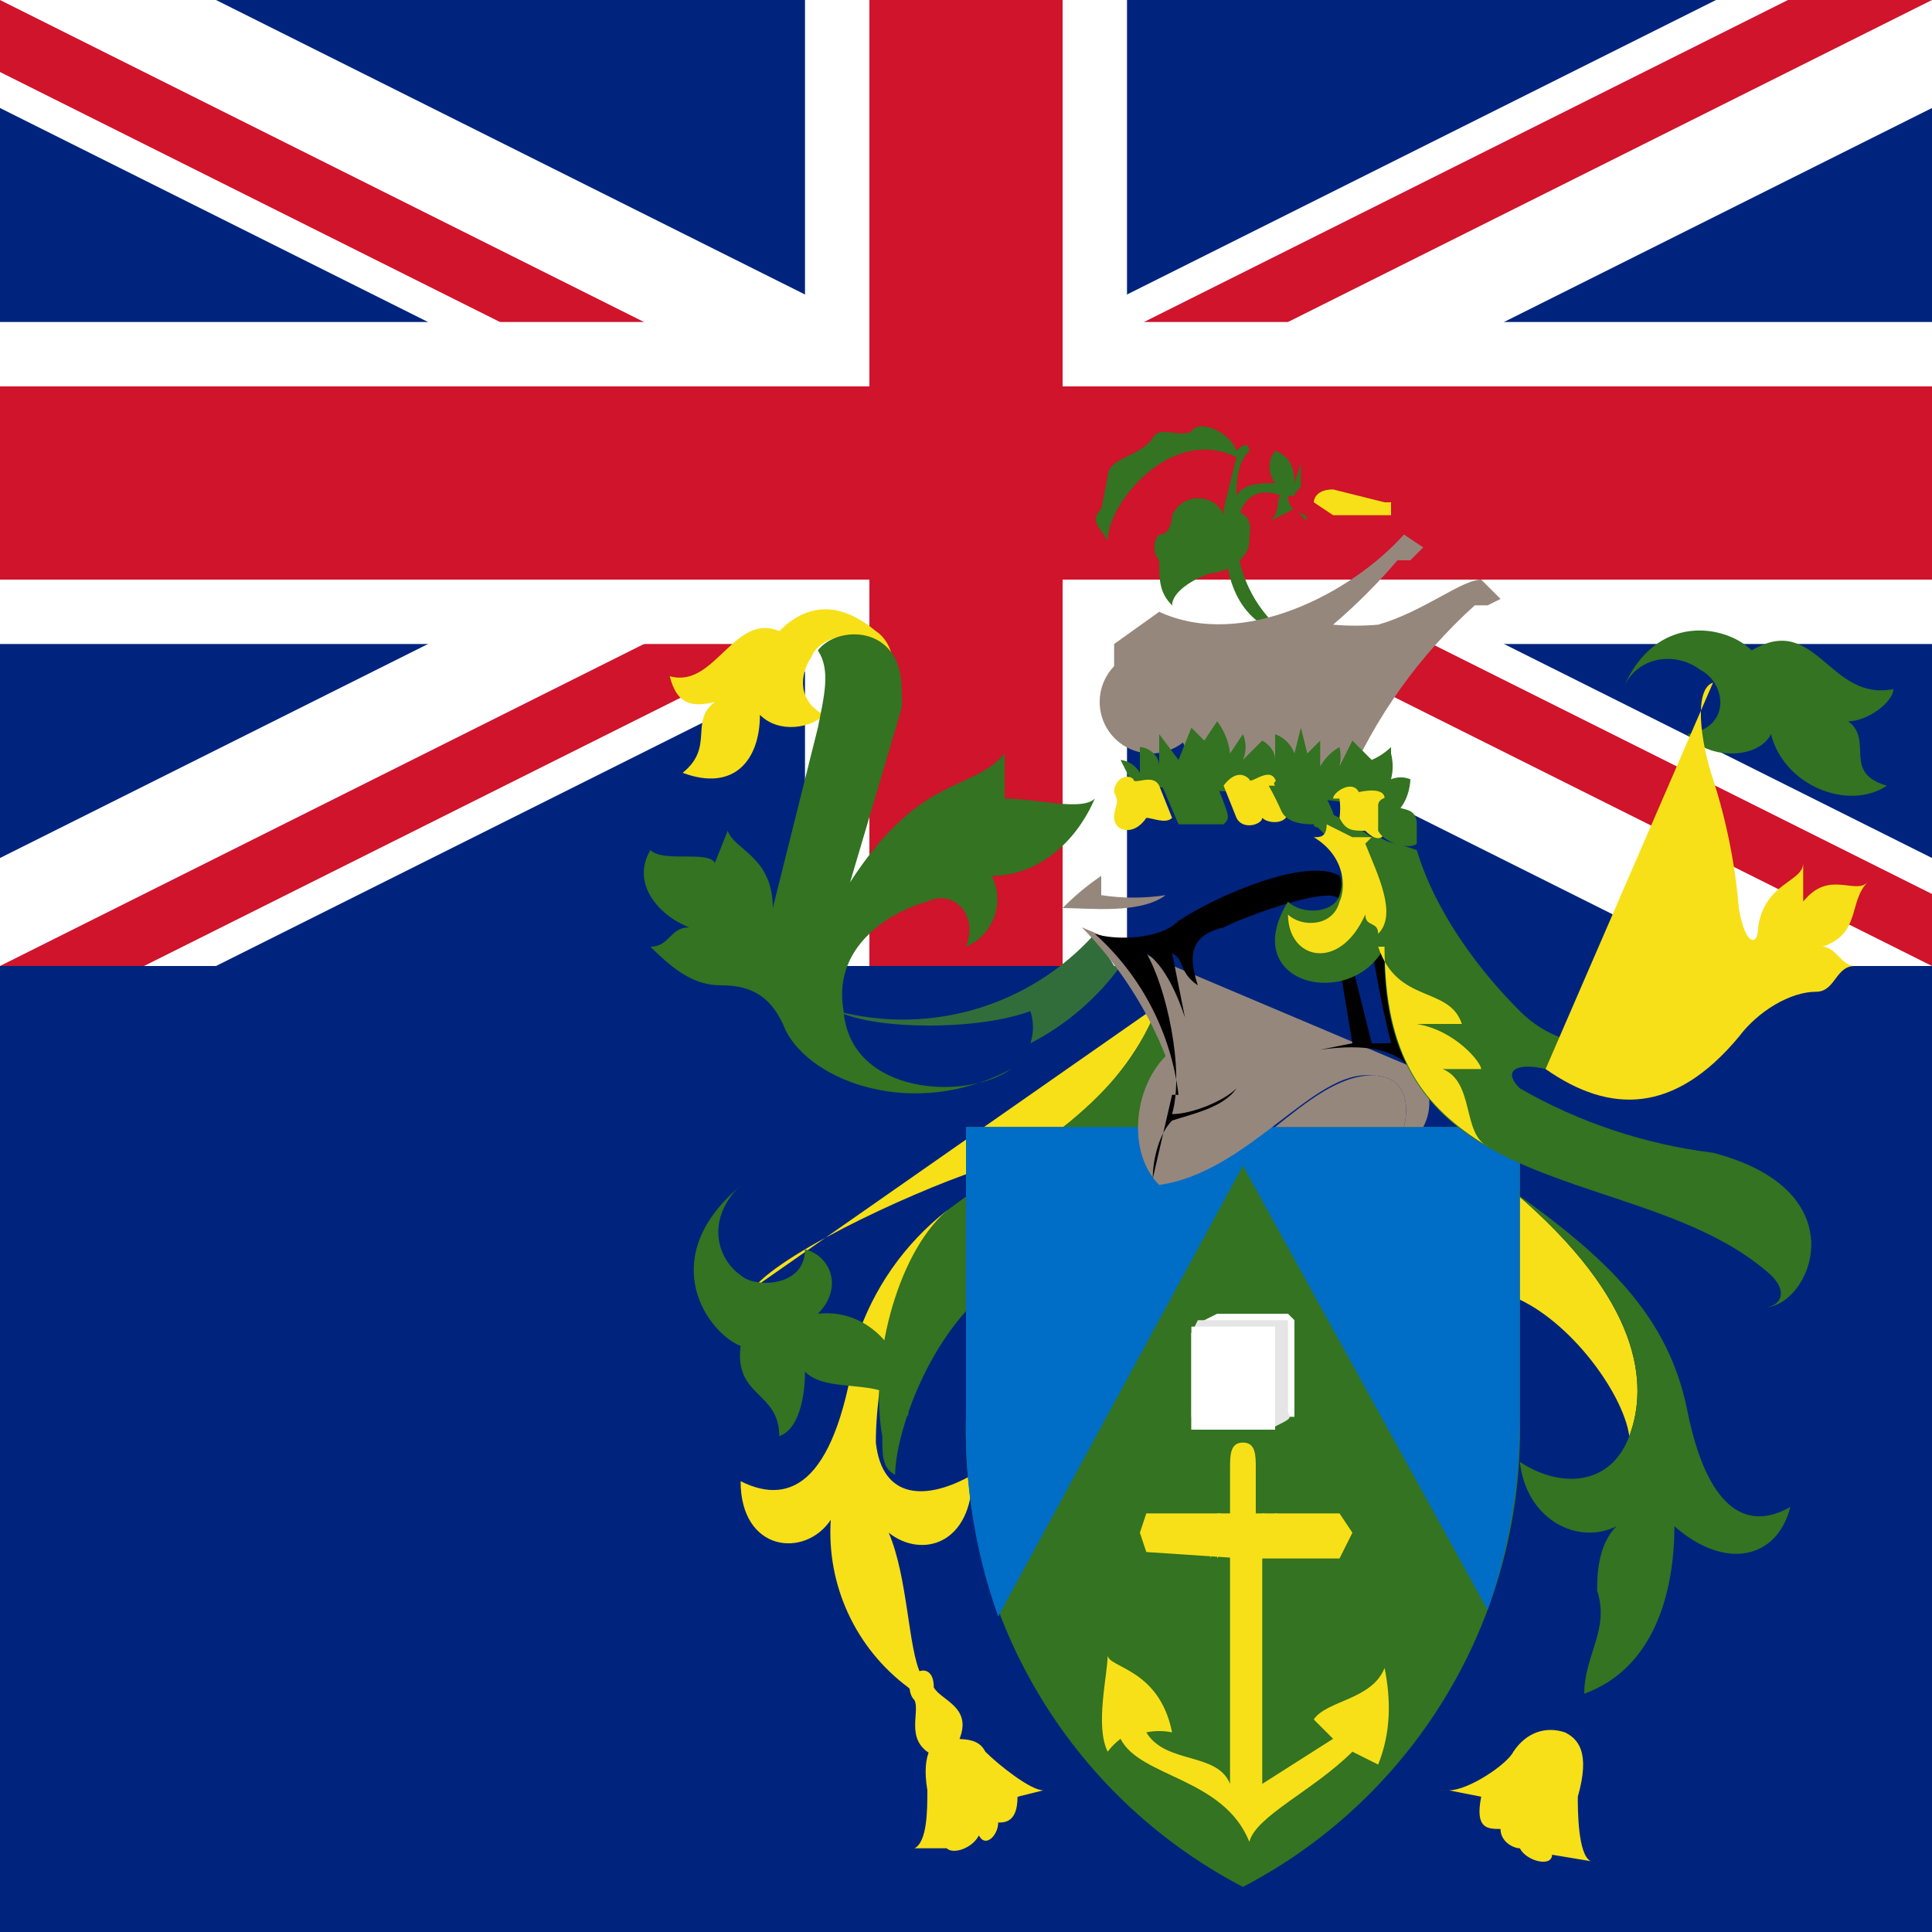
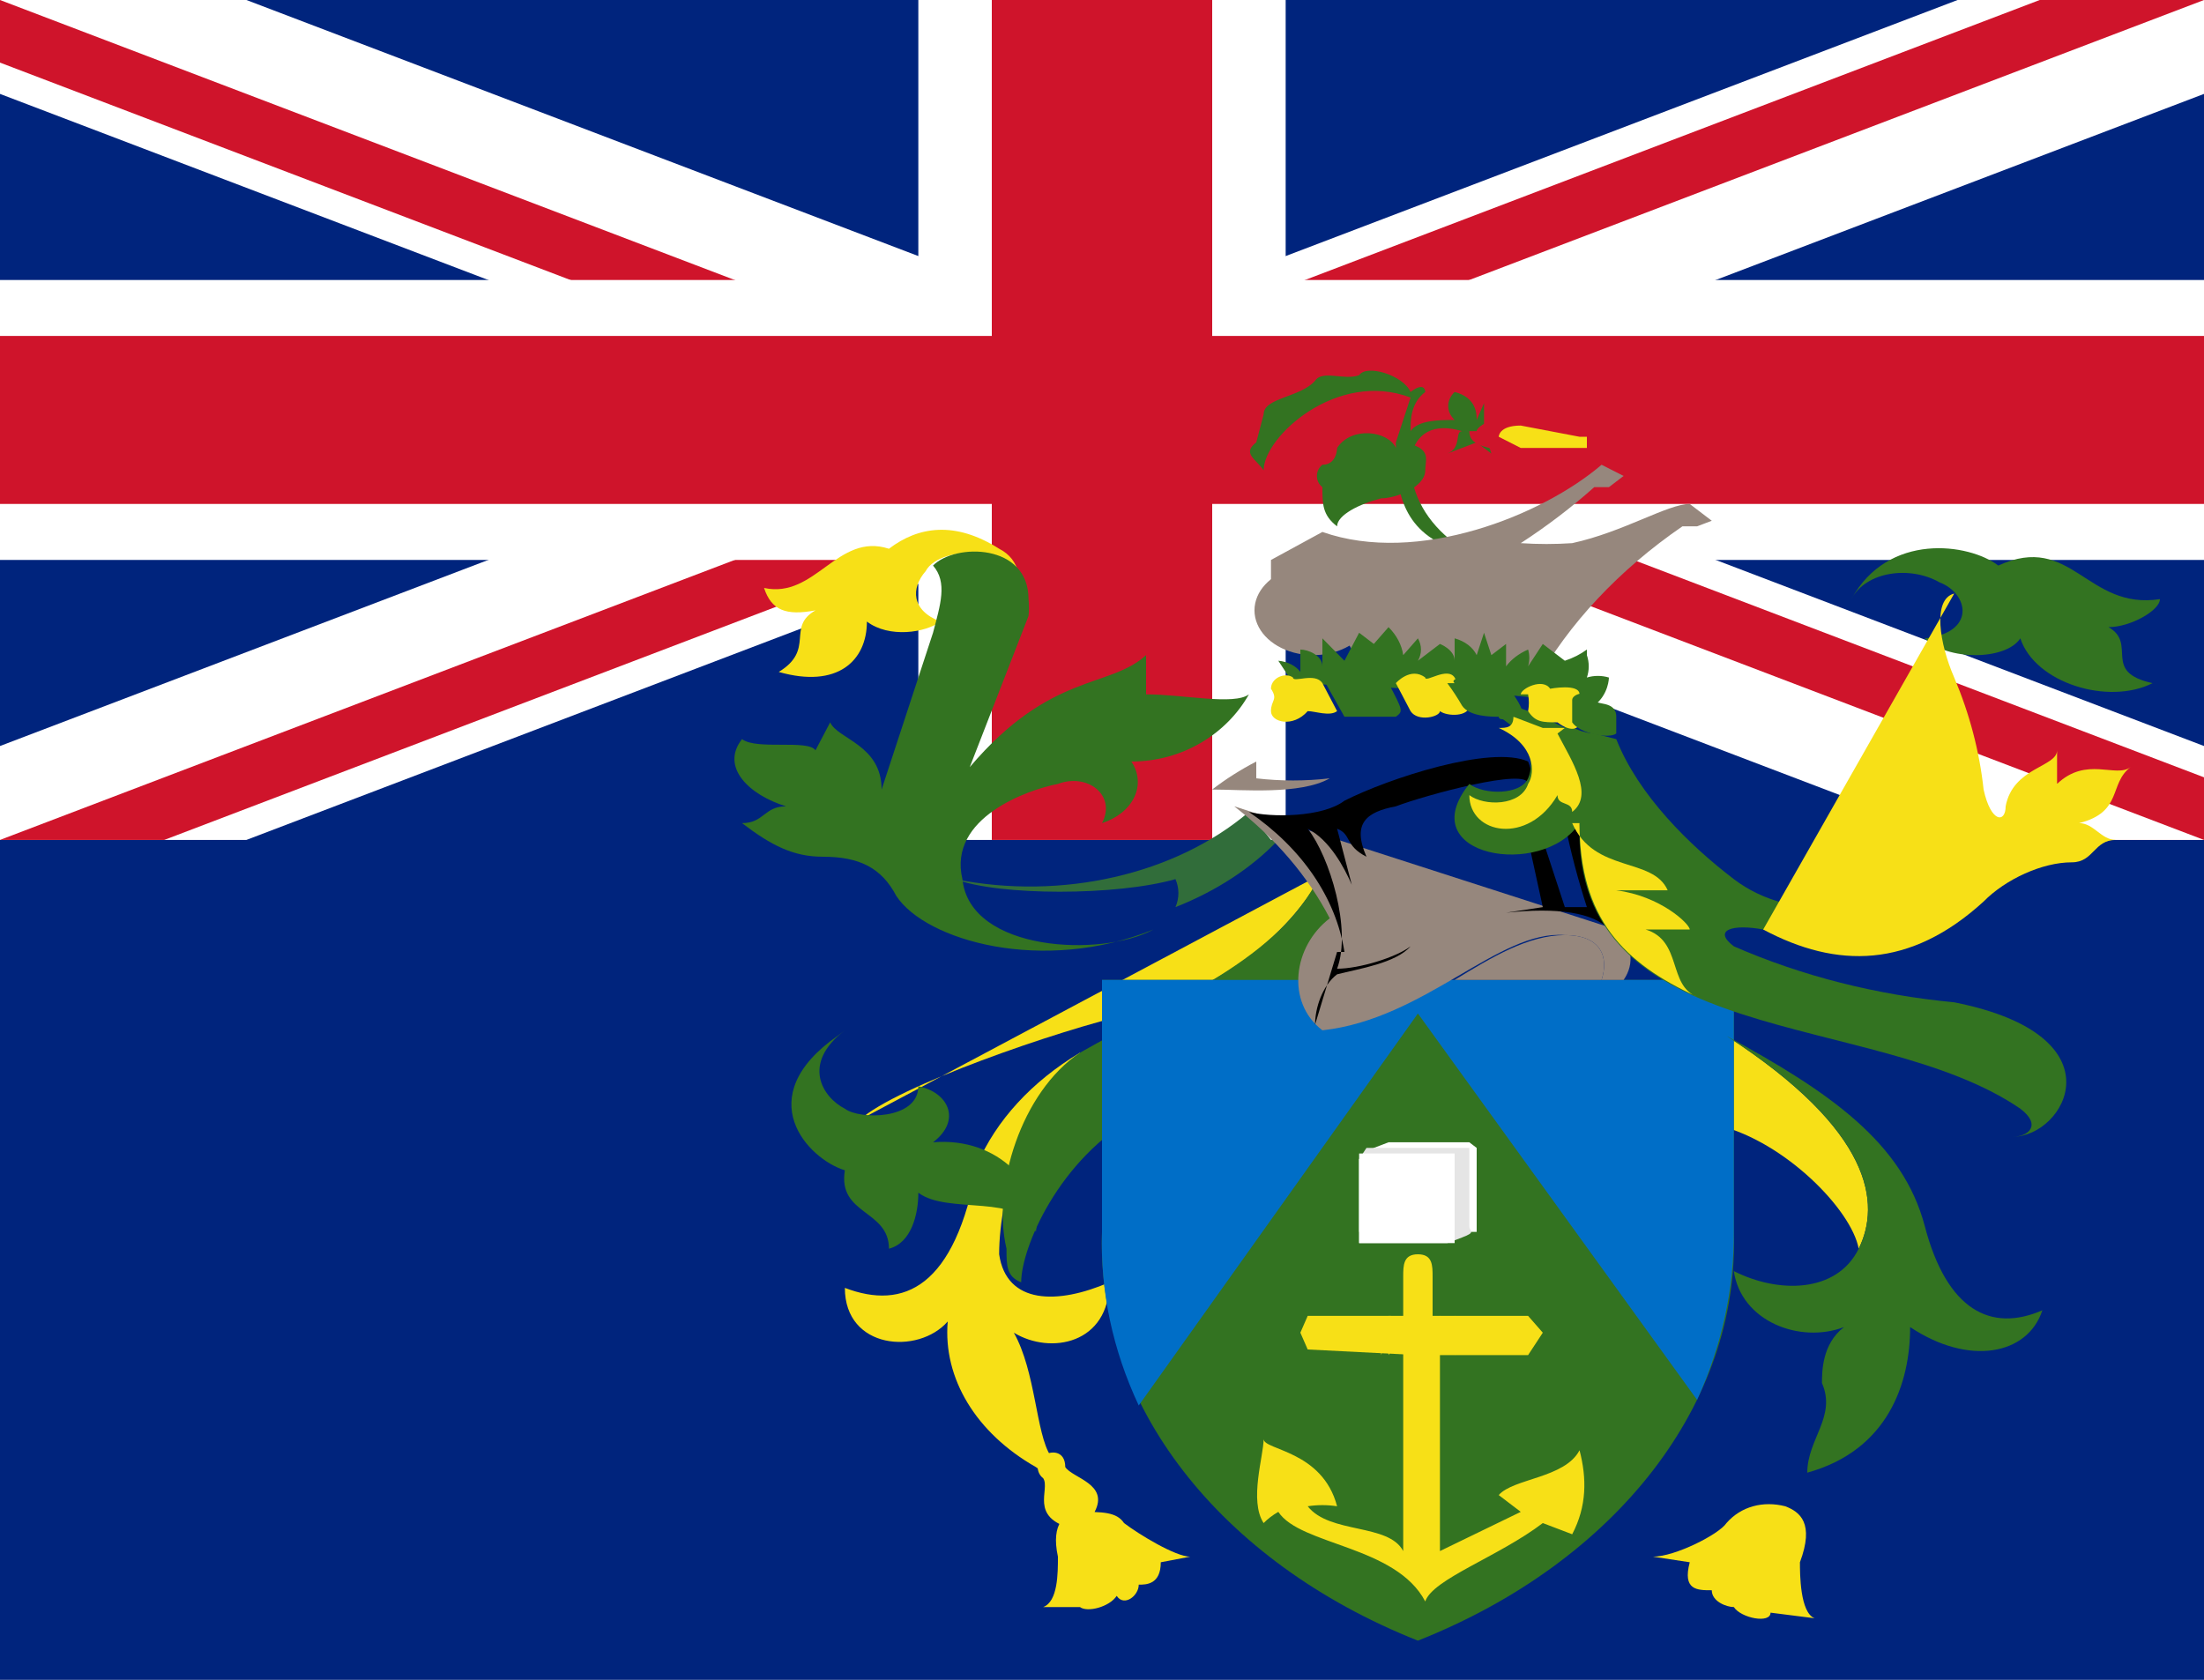
- <svg xmlns="http://www.w3.org/2000/svg" id="flag-icon-css-pn" viewBox="0 0 512 512">
+ <svg xmlns="http://www.w3.org/2000/svg" preserveAspectRatio="none" width="223px" height="170px" id="flag-icon-css-pn" viewBox="0 0 512 512">
  <defs>
    <clipPath id="pn-b">
      <path d="M-15-7.5h30v15h-30z" />
    </clipPath>
    <clipPath id="pn-a">
      <path fill-opacity=".7" d="M-15-15h30v30h-30z" />
    </clipPath>
  </defs>
  <g clip-path="url(#pn-a)" transform="translate(256 256) scale(17.06667)">
    <path fill="#00247d" d="M-15-15h60v30h-60z" />
    <g clip-path="url(#pn-b)" transform="translate(0 -7.5)">
      <circle r="20" fill="#00247d" />
      <path stroke="#fff" stroke-width="3" d="M-20-10l40 20m-40 0l40-20" />
      <path stroke="#cf142b" stroke-width="2" d="M-20-10l40 20m-40 0l40-20" />
      <path fill="#fff" d="M0 0l20 10h-3L-3 0m3 0l20-10h3L3 0M0 0l-20 10h-3L-3 0m3 0l-20-10h3L3 0" />
      <path stroke="#fff" stroke-width="5" d="M-20 0h40M0-10v20" />
      <path stroke="#cf142b" stroke-width="3" d="M-20 0h40M0-10v20" />
    </g>
    <path fill="#f7e017" stroke="#000" stroke-width="0" d="M-.3 3.8a4.2 4.2 0 00-1.4 2C-2 8-2.7 8.4-3.5 8c0 1.1 1 1.2 1.4.6a3 3 0 001.2 2.6c.3.3.4.1.2-.2-.2-.4-.2-1.5-.5-2.2.5.4 1.3.2 1.3-.9-.7.4-1.4.4-1.5-.5 0-1.1.4-2.8 1.1-3.5zm-.8-8c0-.4 0-.8-.3-1-.6-.5-1.1-.4-1.5 0-.7-.3-1 .9-1.7.7.1.4.3.5.7.4-.4.3 0 .7-.5 1.1.8.3 1.2-.2 1.2-.9.3.3.8.2 1 0-.4-.2-.4-.6-.2-.9.2-.5 1.4-.5 1.3.6z" />
    <path fill="#337321" stroke="#000" stroke-width="0" d="M.7 1.6C0 2.1-1.8 2-1.9.7-2.1-.4-1-.9-.6-1c.4-.2.8.2.6.7a.8.8 0 00.4-1.1c.7 0 1.3-.5 1.6-1.2-.2.2-.9 0-1.4 0v-.7c-.5.6-1.3.3-2.4 2L-1-4a1.9 1.9 0 000-.3c0-1-1-1-1.3-.6.2.3.1.7 0 1.2L-3-.9c0-.8-.6-.9-.7-1.2l-.2.5c-.1-.2-.8 0-1-.2-.3.5.1 1 .6 1.2-.3 0-.3.3-.6.3.4.4.7.6 1.1.6.5 0 .8.2 1 .7.4.8 2 1.4 3.5.6z" />
    <path fill="#f7e017" stroke="#000" stroke-width="0" d="M3 .6A4.5 4.5 0 01.4 3.1c-1 .3-3.2 1.3-3.7 1.9" />
    <path fill="#337321" stroke="#000" stroke-width="0" d="M-.3 3.8c-.8.7-1.2 2.4-1 3.5 0 .3 0 .5.2.6 0-.6.5-2.2 1.6-3 1-.6 2.4-2 3-3.6L2.9.8c-.6 1.4-2 2.1-3.2 3z" />
    <path fill="#316d3a" stroke="#000" stroke-width="0" d="M2.4 0A4 4 0 011 1.2a.8.8 0 000-.5c-.8.3-2.4.3-3 0A4 4 0 002-.5l.3.5z" />
    <path fill="#337321" stroke="#000" stroke-width="0" d="M-3.6 3.5c-1.2 1.1-.4 2.2.1 2.4-.1.8.6.7.6 1.4.3-.1.4-.6.4-1 .4.4 1.4 0 1.6.7.1-.8-.5-1.7-1.4-1.6.4-.4.2-.9-.2-1 0 .6-.8.6-1 .4-.3-.2-.6-.8 0-1.4z" />
    <path fill="#f7e017" stroke="#000" stroke-width="0" d="M-.8 11c-.1.1-.1.3 0 .4.1.2-.2.7.4.9.2 0 .3-.1.3-.3.2-.5-.3-.6-.4-.8 0-.3-.2-.3-.3-.2z" />
    <path fill="#f7e017" stroke="#000" stroke-width="0" d="M-.3 12c-.2 0-.4.2-.3.8 0 .3 0 .8-.2.9h.5c.1.1.4 0 .5-.2.1.2.3 0 .3-.2.1 0 .3 0 .3-.4l.4-.1c-.2 0-.7-.4-.9-.6C.2 12 0 12-.3 12z" />
    <path fill="none" stroke="#000" stroke-width="0" d="M-3.2-4.8a2.2 2.2 0 01.3-.4m2.8 2.6l.7-.1m-.9 16.3V13m.5.5" />
    <path fill="#f7e017" stroke="#000" stroke-width="0" d="M8.5 3.5c2 1.7 2.1 3 1.8 3.8-.1-.7-1-1.9-1.9-2.2V3.5z" />
    <path fill="#337321" stroke="#000" stroke-width="0" d="M4.8 2.5h3.8V7a8 8 0 01-4.3 7.3A8 8 0 010 7V2.5h2.7c0 .2 0 .6.3 1a4 4 0 001.8-1z" />
    <path fill="#006ec7" stroke="#000" stroke-width="0" d="M8.6 2.5V7a9 9 0 01-.5 3L4.3 3.1l-3.8 7A8.6 8.6 0 010 7V2.5h8.6z" />
    <g fill="#f7e017" stroke="#000" stroke-width="0">
      <path d="M6 12.2l.4.2c.2-.5.2-1 .1-1.5-.2.5-.9.5-1.1.8l.3.3-1.1.7V9.2l-.1-.7v-.7c0-.2 0-.4-.2-.4s-.2.2-.2.4v4.9c-.2-.5-1-.3-1.3-.8a1 1 0 01.4 0c-.2-1-1-1-1-1.2 0 .3-.2 1.1 0 1.5a1 1 0 01.2-.2c.3.6 1.6.6 2 1.6.1-.4 1-.8 1.6-1.4z" />
      <path d="M4.3 9.2h1.5l.2-.4-.2-.3h-3l-.1.3.1.3 1.5.1zm-.2-1.5" />
      <path d="M2.8 9.1l.1-.3-.1-.3m.2.6v-.6m.8.7l.1-.4-.1-.3m.1.7l.2-.4c0-.2 0-.3-.2-.3m.7.7l.2-.4c0-.2-.1-.3-.2-.3m.2.7l.2-.4c0-.2-.1-.3-.2-.3m.9.6l.1-.3-.1-.3M2.4 12l.4-.1m3.2.3l.6-.9" />
    </g>
    <g stroke="#000" stroke-width="0">
      <path fill="#fff" d="M3.5 5.7l.2-.2.2-.1H5l.1.1V7H3.5V5.8" />
      <path fill="#e5e5e5" d="M4.7 7.2l.2-.1c.2-.1.1-.1.1-.2V5.5H3.6l-.1.2v1.5h1.1z" />
      <path fill="#fff" d="M4.8 7.2H3.5V5.6h1.3v1.6z" />
    </g>
    <path fill="#96877d" stroke="#000" stroke-width="0" d="M7 1.6a.8.8 0 01.1.9h-.3c.1-.4 0-.8-.5-.8-.9-.1-1.9 1.5-3.3 1.7-.5-.5-.4-1.5.1-2a6 6 0 00-1.3-2" />
    <path d="M3.3 2A4 4 0 002-.5c.3.1 1 .1 1.3-.2.6-.4 2-1 2.5-.7 0 0 .1.3 0 .4 0-.3-1.4.2-1.8.4-.4.1-.6.3-.4.9-.3-.2-.2-.4-.4-.5l.2 1c-.1-.3-.3-.8-.6-1 .3.5.6 1.8.4 2.5.3 0 .8-.2 1-.4-.2.3-.7.4-1 .5-.2.2-.3.6-.3.9L3.2 2zm3.6-.4c-.2-.3-.7-.4-1.4-.3l.5-.1L5.8 0H6l.3 1.2h.3a17.2 17.2 0 01-.3-1.5l.2-.1.5 2z" />
    <path fill="#96877d" stroke="#000" stroke-width="0" d="M6.8 2.5c.1-.4 0-.8-.5-.8s-1 .4-1.5.8h2zM3.1-1.1a3.3 3.3 0 01-1 0v-.3a4 4 0 00-.6.5c.4 0 1.2.1 1.6-.2z" />
    <path fill="none" stroke="#000" stroke-width="0" d="M3.1 1.5l.2.7m-1-4a2 2 0 00-.3.6l1.1.1m-1.3.5h.3c.3.1 1 .1 1.3-.2C4-1 5-2 6.3-2" />
    <path fill="none" stroke="#000" stroke-width="0" d="M1.5-1c.4.2 1.2.2 1.6 0A5.6 5.6 0 016-2.3" />
    <path fill="#337321" stroke="#000" stroke-width="0" d="M8.5 3.5c1.4 1 2.4 1.9 2.7 3.4.3 1.5.9 1.9 1.6 1.5-.2.8-1 1-1.8.3 0 1-.3 2.2-1.4 2.6 0-.6.4-1 .2-1.6 0-.2 0-.7.3-1-.6.3-1.4-.1-1.5-1 .6.4 1.4.4 1.7-.4.3-.8.2-2.1-1.8-3.8zm1.7-7.8c.5-1.2 1.6-1 2-.6 1-.6 1.2.8 2.2.6 0 .2-.4.5-.7.5.4.3-.1.8.6 1-.6.4-1.6 0-1.8-.8-.2.4-1 .4-1.3 0 .7-.1.6-.8.2-1-.4-.3-1-.2-1.2.3zM7-1.8C7.3-.8 8 .1 8.6.7c.8.8 2 .6 2.7-.1C11.2 2 9.8 2 9 1.6c-.4-.1-.7 0-.4.3a8 8 0 003 1c2.3.6 1.5 2.4.8 2.4.2 0 .4-.2.1-.5-2-1.8-6.1-1-6-5.1C6 .7 4.2.3 5-1c.2.2.7.2.8-.1.1-.3 0-.8-.4-1.1 0 0 .3 0 .2-.2l.4.2.3.2v-.2c0 .2.3.3.4.3z" />
    <path fill="#f7e017" stroke="#000" stroke-width="0" d="M9 1.6c1 .7 2 .7 3-.5.3-.4.8-.7 1.2-.7.3 0 .3-.4.6-.4-.2 0-.3-.3-.5-.3.6-.2.4-.7.7-1-.2.2-.6-.2-1 .3v-.6c0 .3-.6.3-.7 1 0 .3-.2.3-.3-.3a8.9 8.9 0 00-.4-2c-.2-.6-.3-1.4 0-1.5M9.3 11.9c.2.1.4.3.2 1 0 .2 0 .9.2 1l-.6-.1c0 .2-.4.1-.5-.1-.1 0-.3-.1-.3-.3-.2 0-.4 0-.3-.5l-.5-.1c.3 0 .9-.4 1-.6.2-.3.5-.4.8-.3z" />
    <path fill="none" stroke="#000" stroke-width="0" d="M9.1 13.8c.1-.1.2-.5.1-.7m-.6.5a1.1 1.1 0 00.4-.5m-.7.3c.1 0 .5-.5.5-.7m-.8.2c.1 0 .6-.3.8-.6" />
    <path fill="#f7e017" stroke="#000" stroke-width="0" d="M6.5-.3c0 1.7.6 2.5 1.6 3.1-.4-.2-.2-1-.7-1.2H8c0-.1-.4-.6-1-.7h.7C7.5.3 6.7.6 6.4-.3zM6.3-2H6l-.4-.2c0 .2-.1.2-.2.2.5.3.5.8.4 1-.1.4-.6.4-.8.2 0 .7.8.9 1.2 0 0 .2.2.1.2.3.3-.3 0-.9-.2-1.4z" />
    <path fill="#337321" stroke="#000" stroke-width="0" d="M4.8-5.3a2 2 0 01-.6-1.4c0-.4.2-.8.7-.6-.1 0 0 .3-.2.4l.4-.2.2.2-.1-.4v-.5l-.1.3c0-.1 0-.4-.3-.5a.4.4 0 000 .5c-.2 0-.5 0-.6.2 0-.2 0-.5.2-.7 0 0 0-.2-.2 0-.1-.3-.6-.5-.7-.3-.2.1-.5-.1-.6.1-.2.3-.7.3-.7.6l-.1.5c-.2.2 0 .3.1.5 0-.6 1-1.8 2-1.3l-.2.8c0 .6 0 1.4.6 1.8h.2z" />
    <path fill="#cf142b" stroke="#000" stroke-width="0" d="M5.1-7.3c0-.1.3-.3.6-.3.4 0 .8.3 1 .3.4 0 .3.1.2.2 0 0-.1.1 0 .2 0 .1-.1.2-.2 0-.3-.1-.6.2-1 0C5.3-7 5-7 5-7.3z" />
    <path fill="#96877d" stroke="#000" stroke-width="0" d="M3.4-3.4c-.2-.5-.8-1-1.1-1.2V-5l.7-.5c1.3.6 3-.3 3.8-1.2l.3.2-.2.2h-.2a9 9 0 01-1 1 4 4 0 00.7 0C7.1-5.5 7.7-6 8-6l.3.3-.2.1h-.2a8 8 0 00-2 2.8c-.4 0-2 0-2.4-.5z" />
    <path fill="none" stroke="#000" stroke-width="0" d="M3.5-3.6c-.1-.6 0-1.3.4-1.5.6.5 1.8.5 2.5 0" />
    <path fill="none" stroke="#000" stroke-width="0" d="M3.5-3.9l2 .1c.2 0 .7.2.6.3M3.7-4H4l-.2-.2-.1.2.1.1z" />
    <path fill="#337321" stroke="#000" stroke-width="0" d="M4-7c-.1-.3-.6-.4-.8 0 0 0 0 .3-.2.3-.1.1-.1.3 0 .4 0 .3 0 .5.2.7 0-.2.3-.4.6-.5.2 0 .6-.2.6-.5 0-.2.1-.4-.3-.5z" />
    <path fill="#96877d" stroke="#000" stroke-width="0" d="M2.9-4.7v.5l.5-.2L3-4l.4.2L3-4" />
    <path fill="#96877d" stroke="#000" stroke-width="0" d="M3.5-3.6a.8.8 0 110-1v.4" />
    <path fill="#337321" stroke="#000" stroke-width="0" d="M2.6-2.8l-.2-.4a.4.4 0 01.3.2v-.4c.1 0 .3.1.3.3v-.5l.3.4.2-.5.2.2.2-.3a1 1 0 01.2.5l.2-.3a.5.5 0 010 .4l.3-.3s.2.1.2.3v-.4a.5.5 0 01.3.3l.1-.4.1.4.2-.2v.4a.8.8 0 01.3-.3.7.7 0 010 .3l.2-.4.3.3a1 1 0 00.3-.2v.1a.8.8 0 010 .4.4.4 0 01.3 0s0 .3-.2.5c-.8-.2-2.4-.3-4.1-.4z" />
    <path fill="#f7e017" d="M5.4-7.2s0-.2.3-.2l.8.2h.1v.2h-.9l-.3-.2z" />
    <g stroke="#000" stroke-width="0">
      <path fill="#f7e017" d="M2.8-2.3c-.2.3-.5.2-.5 0s.1-.2 0-.4c0-.2.2-.3.3-.2 0 .1.3-.1.4.1l.2.5c-.1.1-.3 0-.4 0zM4-2.8s.2-.3.4-.1c0 .1.3-.2.4 0l.2.5c0 .2-.3.2-.4.1 0 .1-.3.2-.4 0L4-2.8zm1.7.2c0-.1.3-.3.4-.1 0 0 .4-.1.4.1v.5c0 .1-.1.2-.3 0-.2 0-.3 0-.4-.2a1.1 1.1 0 000-.3z" />
      <path fill="#337321" d="M3-2.8s.2-.2.4-.1c.1.1.4-.1.5.1.2.5.2.5.1.6h-.7L3-2.9zm1.8 0c-.1-.1.3-.2.5 0 0 0 .2 0 .3.2.1.2.2.4 0 .4 0 0-.2.1-.2 0-.1 0-.4 0-.5-.2a4.4 4.4 0 00-.2-.4zm1.6.3c0-.1.2-.2.3 0 0 .1.3 0 .3.3v.3c-.1.1-.5 0-.6-.2" />
      <path fill="none" d="M2.8-2.3c0-.1-.2-.3-.3-.1m1.1.1" />
    </g>
  </g>
</svg>
